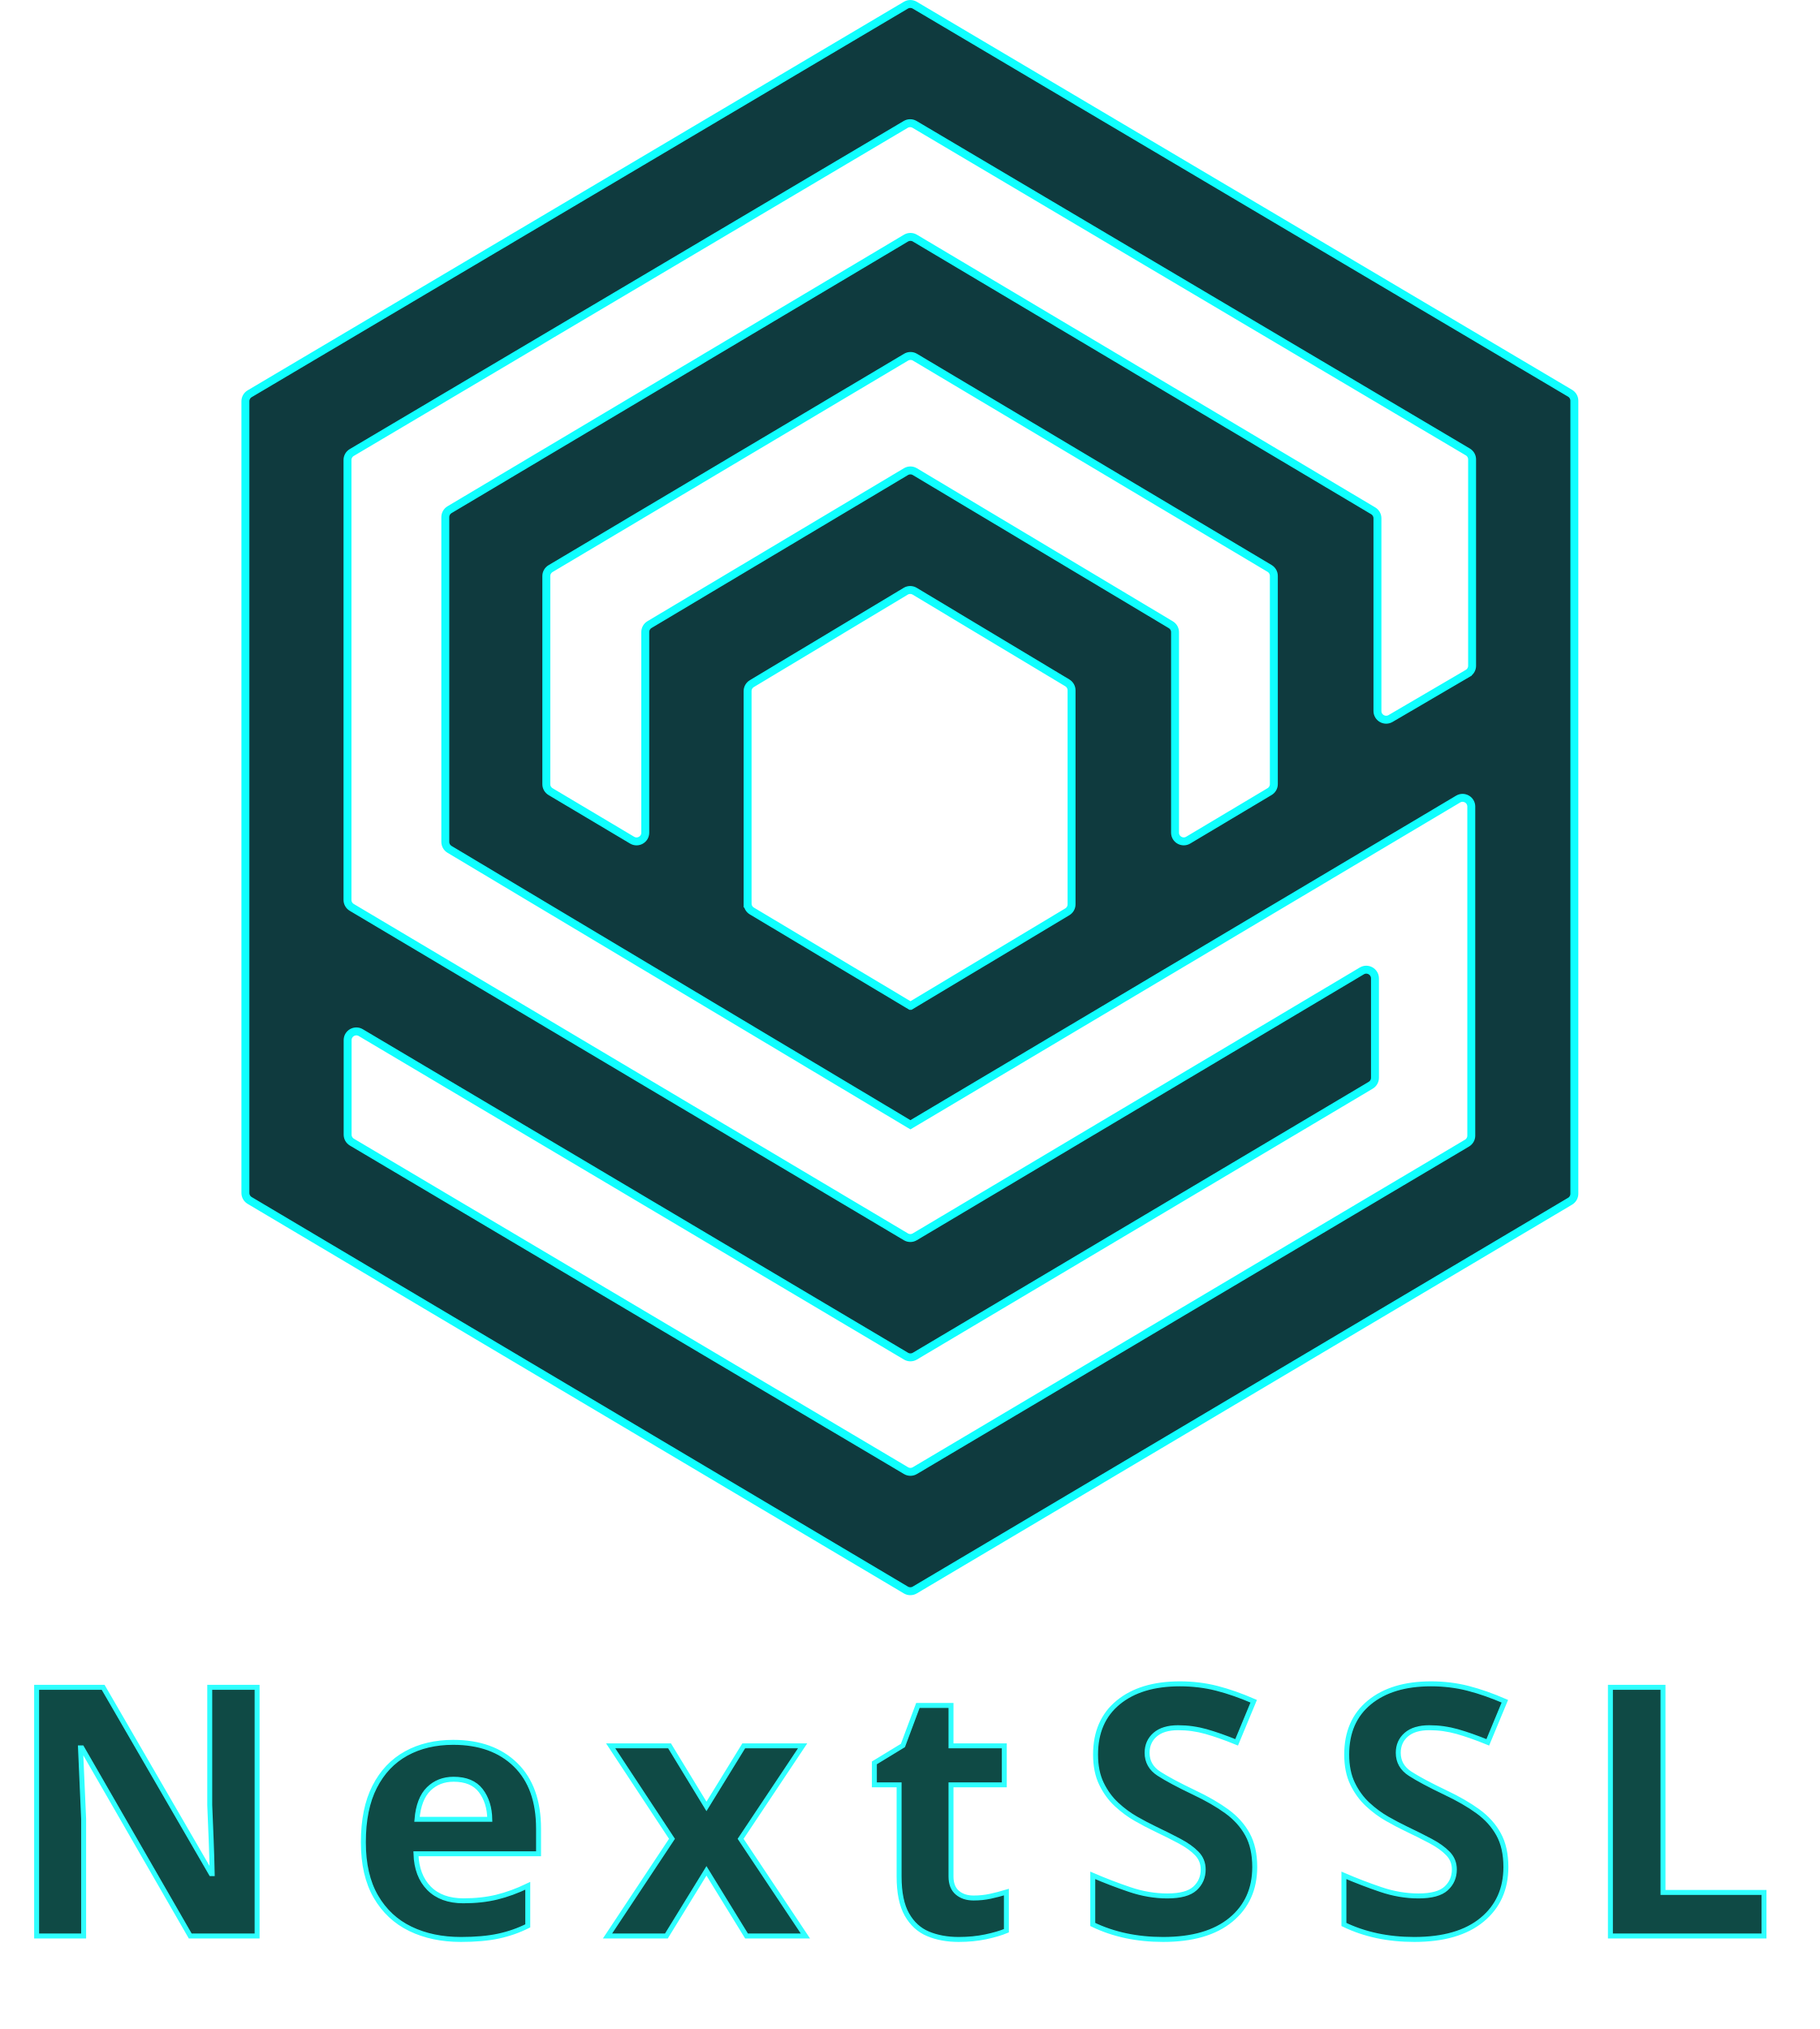
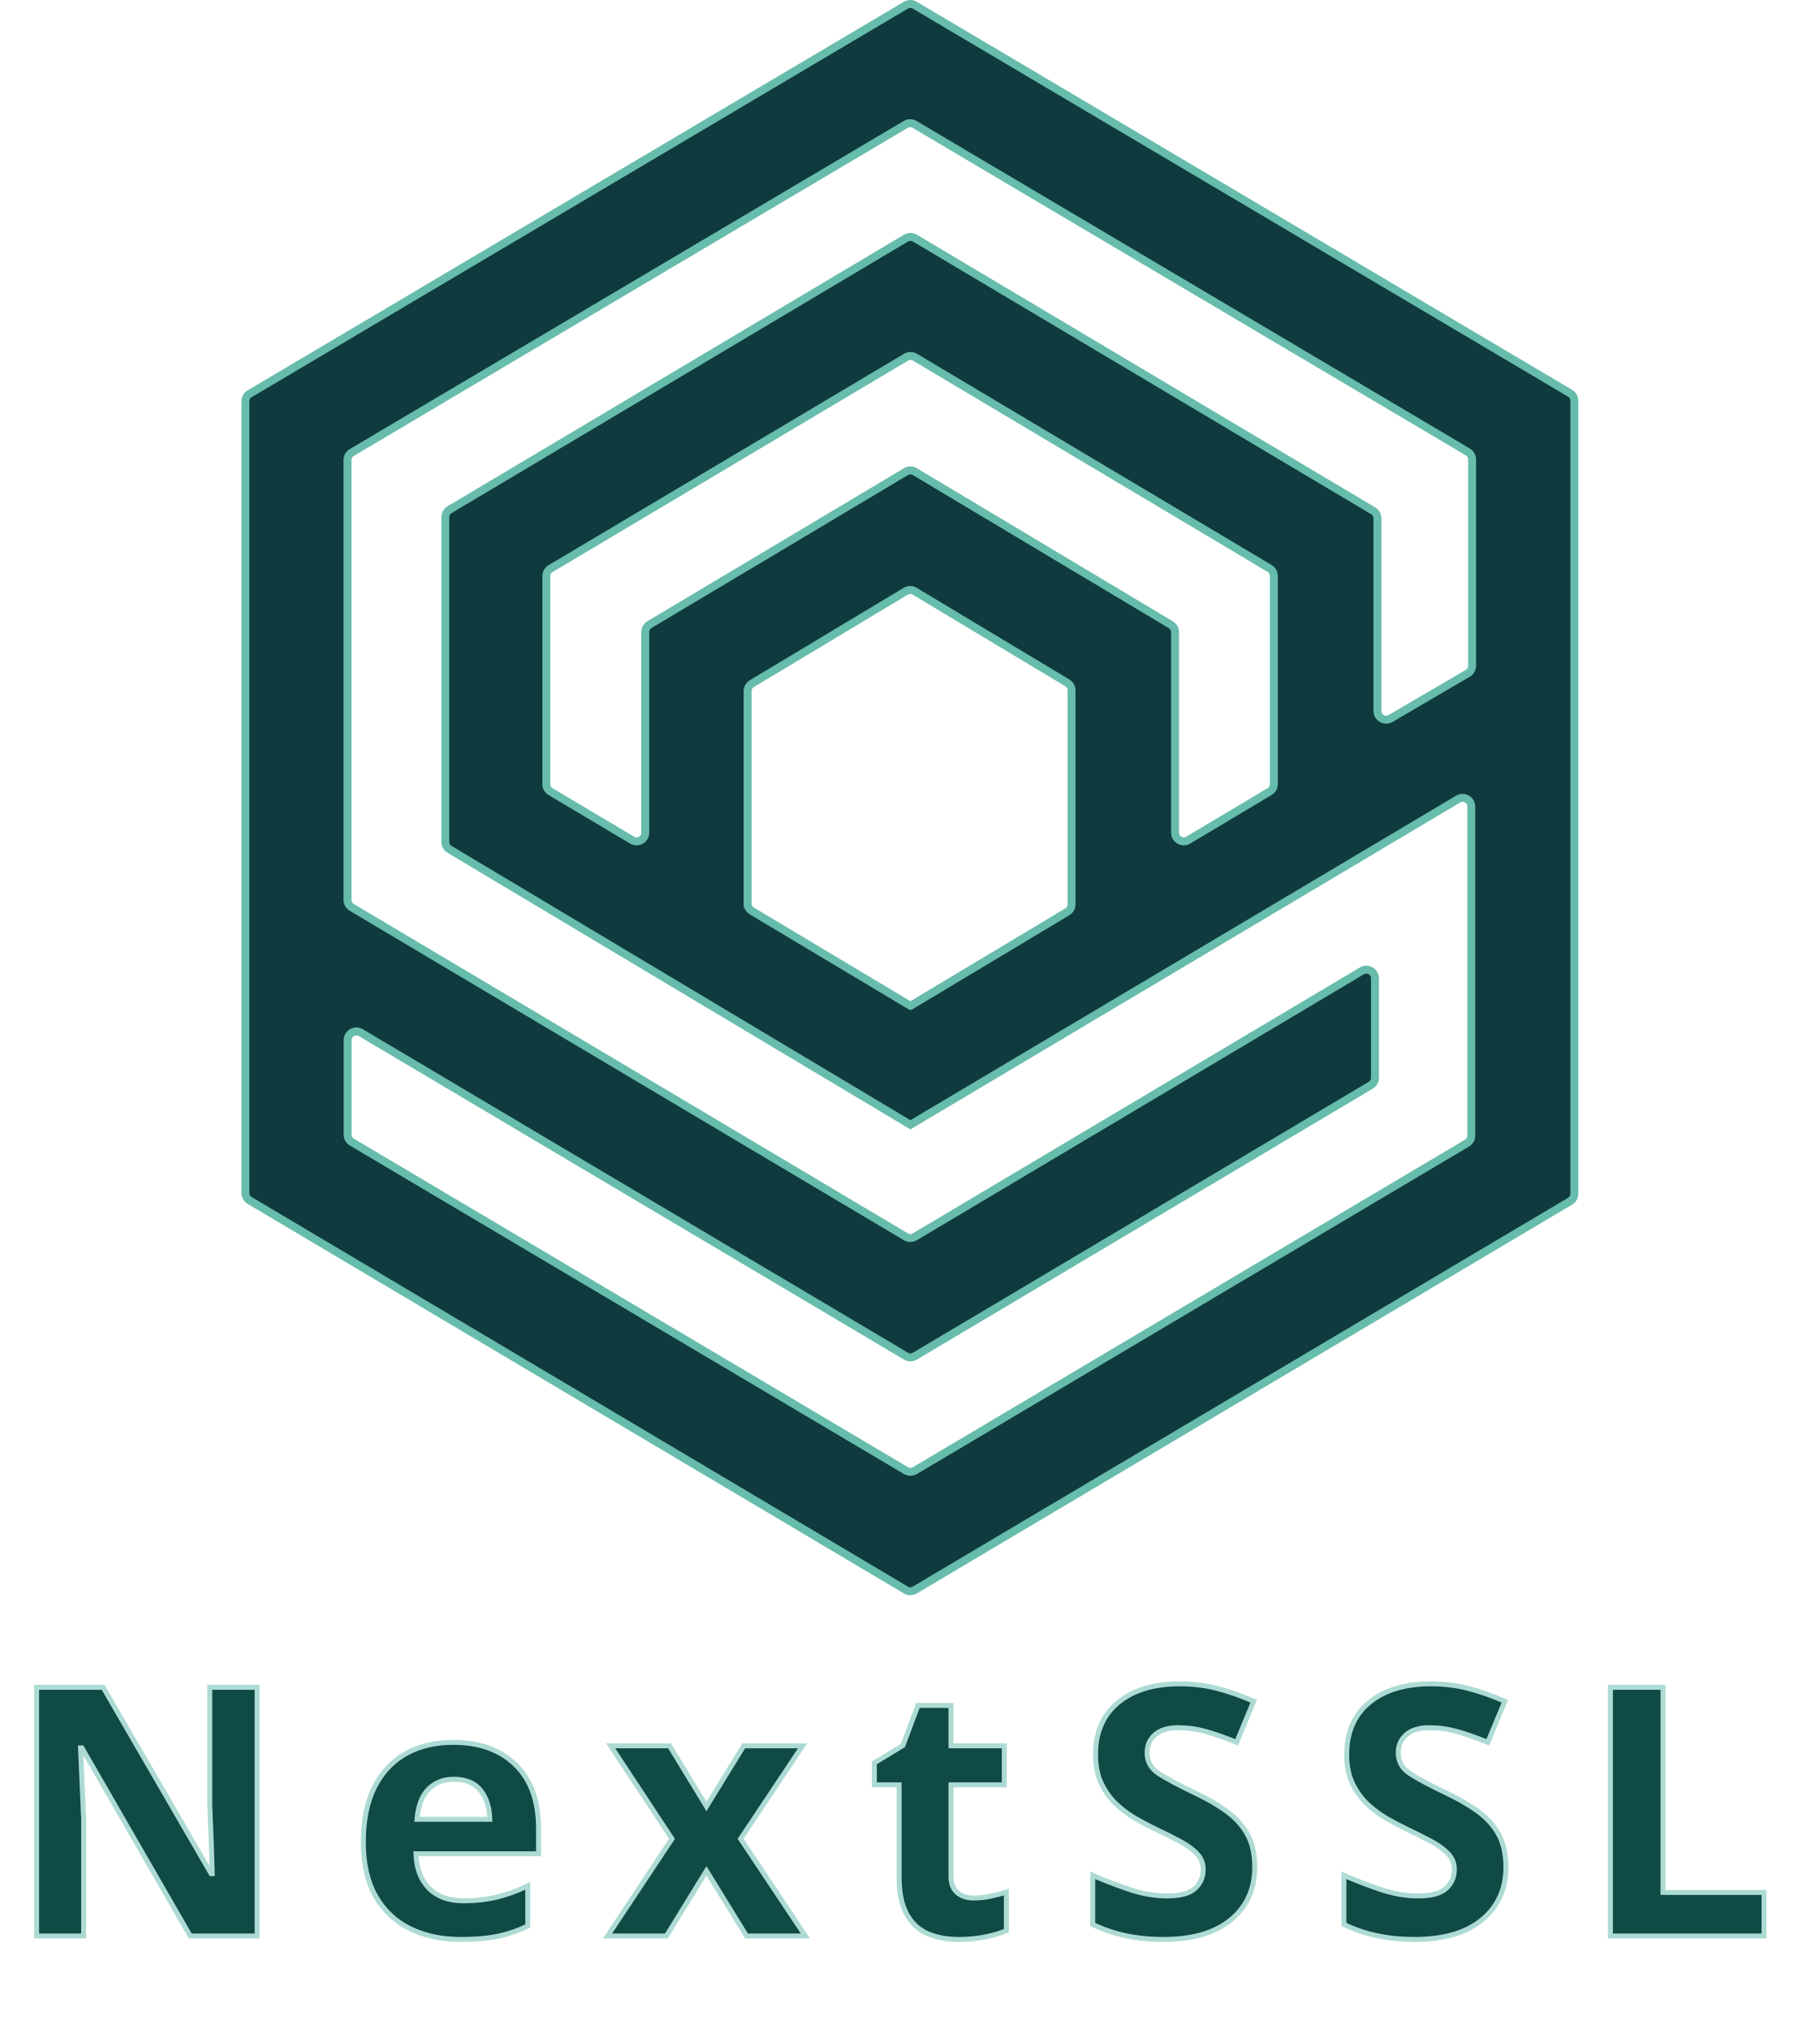
<svg xmlns="http://www.w3.org/2000/svg" id="Layer_2" data-name="Layer 2" viewBox="0 0 1833.69 2044.97">
  <defs>
    <style>
      .cls-1 {
        fill: #002e32;
-         stroke: aqua;
+         stroke: #5db8a6;
        stroke-miterlimit: 10;
        stroke-width: 8px;
      }

      .cls-1, .cls-2 {
        opacity: .94;
      }

      .cls-2 {
        fill: #003f39;
        font-family: MiriamMonoCLM-Bold, 'Miriam Mono CLM';
        font-size: 351px;
        font-weight: 700;
        letter-spacing: .17em;
-         stroke: #2ff;
+         stroke: #a8d9d1;
        stroke-width: 5px;
      }
    </style>
  </defs>
  <g id="Layer_1-2" data-name="Layer 1">
    <path class="cls-1" d="M912.81,5.23c-220.66,130.69-440.61,260.95-661.23,391.62-2.67,1.58-4.31,4.45-4.31,7.55v797.96c0,3.1,1.63,5.97,4.3,7.55,220.66,131.02,440.96,261.82,661.24,392.61,2.76,1.64,6.2,1.64,8.97,0,221.95-131.7,441.77-262.15,660.33-391.84,2.66-1.58,4.29-4.45,4.29-7.54V403.88c0-3.1-1.64-5.97-4.31-7.55C1361.79,265.85,1142.34,135.87,921.76,5.23c-2.76-1.63-6.19-1.63-8.95,0ZM1479.02,678.62c-24.89,14.57-49.96,29.24-77.82,45.54-5.85,3.42-13.21-.79-13.21-7.57v-194.21c0-3.1-1.63-5.97-4.29-7.55-154.56-91.99-307.32-182.9-461.79-274.83-2.77-1.65-6.22-1.65-8.99,0-153.79,91.52-307,182.69-459.93,273.69-2.66,1.58-4.28,4.44-4.28,7.54v327.28c0,3.09,1.62,5.95,4.27,7.53l463.67,277.15.75.44c183.96-109.42,367.92-218.84,551.88-328.26,5.85-3.48,13.26.74,13.26,7.54v331.65c0,3.1-1.63,5.96-4.29,7.54-184.08,109.21-369.61,219.29-556.37,330.09-2.76,1.64-6.2,1.64-8.96,0-186.48-110.58-372.56-220.91-558.33-331.07-2.66-1.58-4.3-4.45-4.3-7.54,0-16.38,0-68.9,0-95.27,0-6.8,7.41-11.01,13.27-7.54,184.6,109.56,366.26,217.38,549.36,326.05,2.76,1.64,6.21,1.64,8.97,0,154.01-91.55,306.32-182.08,459.32-273.03,2.66-1.58,4.29-4.45,4.29-7.55v-100.14c0-6.81-7.42-11.02-13.27-7.54-152.06,90.47-300.65,178.87-450.43,267.98-2.77,1.65-6.21,1.65-8.98,0-186.48-110.88-372.43-221.45-558.38-332.02-2.66-1.58-4.29-4.45-4.29-7.54v-443.36c0-3.1,1.63-5.96,4.3-7.54,185.01-109.6,371.08-219.84,558.2-330.69,2.76-1.63,6.19-1.63,8.95,0,186.71,110.56,372.29,220.45,557.46,330.11,2.67,1.58,4.3,4.45,4.3,7.55v207.99c0,3.12-1.65,6-4.34,7.57ZM1184.04,839.22v-202.04c0-3.09-1.62-5.95-4.27-7.53-85.69-51.26-171.23-102.43-257.9-154.28-2.77-1.66-6.24-1.66-9.02,0-86.92,51.86-173.01,103.21-258.38,154.14-2.65,1.58-4.27,4.44-4.27,7.52v202.2c0,6.81-7.41,11.02-13.26,7.54l-82.15-48.9c-2.66-1.58-4.29-4.45-4.29-7.54v-209.71c0-3.1,1.64-5.97,4.3-7.55,120.21-71.51,238.63-141.95,358.18-213.06,2.77-1.65,6.22-1.65,8.99,0,119.05,70.93,237.39,141.43,357.33,212.89,2.66,1.58,4.29,4.45,4.29,7.55v209.84c0,3.09-1.63,5.95-4.28,7.53l-82,48.92c-5.85,3.49-13.27-.72-13.27-7.53ZM753.32,910.63v-214.08c0-3.08,1.62-5.95,4.27-7.53,51.89-31.17,103.13-61.95,155.05-93.13,2.78-1.67,6.27-1.67,9.06,0,51.59,30.98,102.31,61.43,153.79,92.35,2.64,1.59,4.27,4.45,4.27,7.53v215.68c0,3.08-1.62,5.94-4.26,7.52-51.98,31.17-104.17,62.47-158.05,94.77h-.01c-53.39-31.93-106.61-63.75-159.84-95.58-2.65-1.58-4.27-4.44-4.27-7.53Z" />
    <text class="cls-2" transform="translate(5.31 1951.21)">
      <tspan x="0" y="0">NextSSL</tspan>
    </text>
  </g>
</svg>
